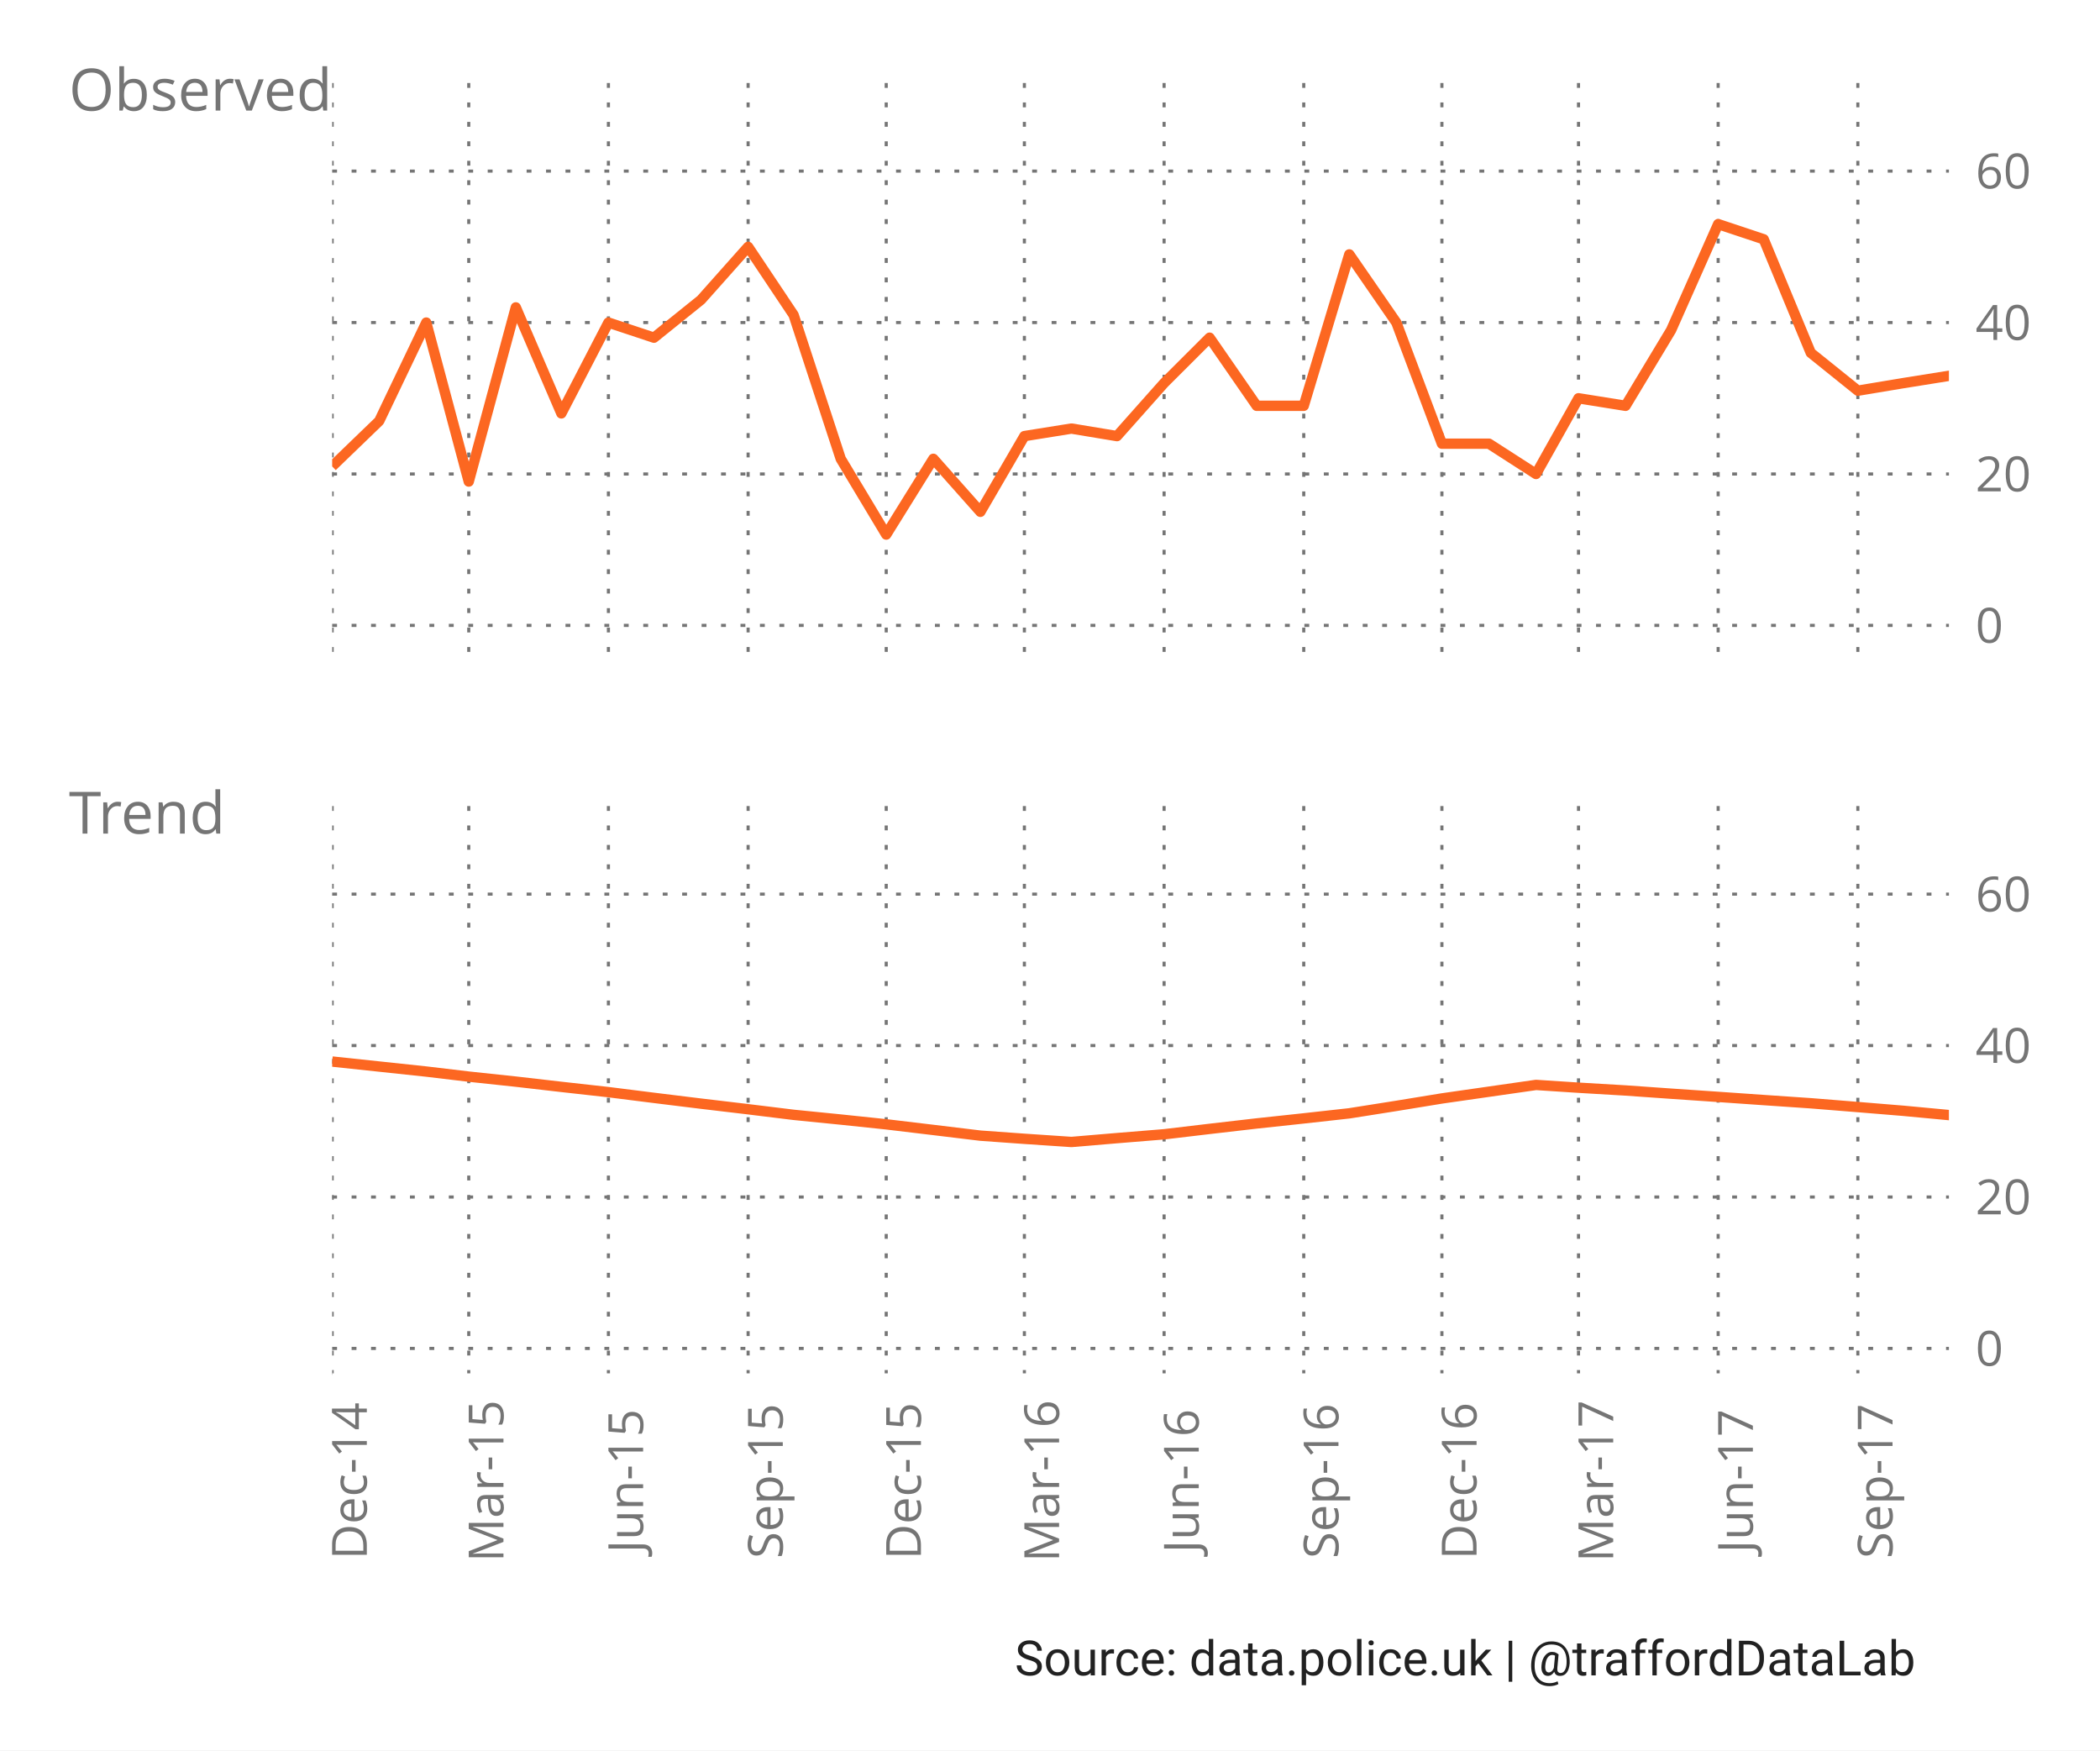
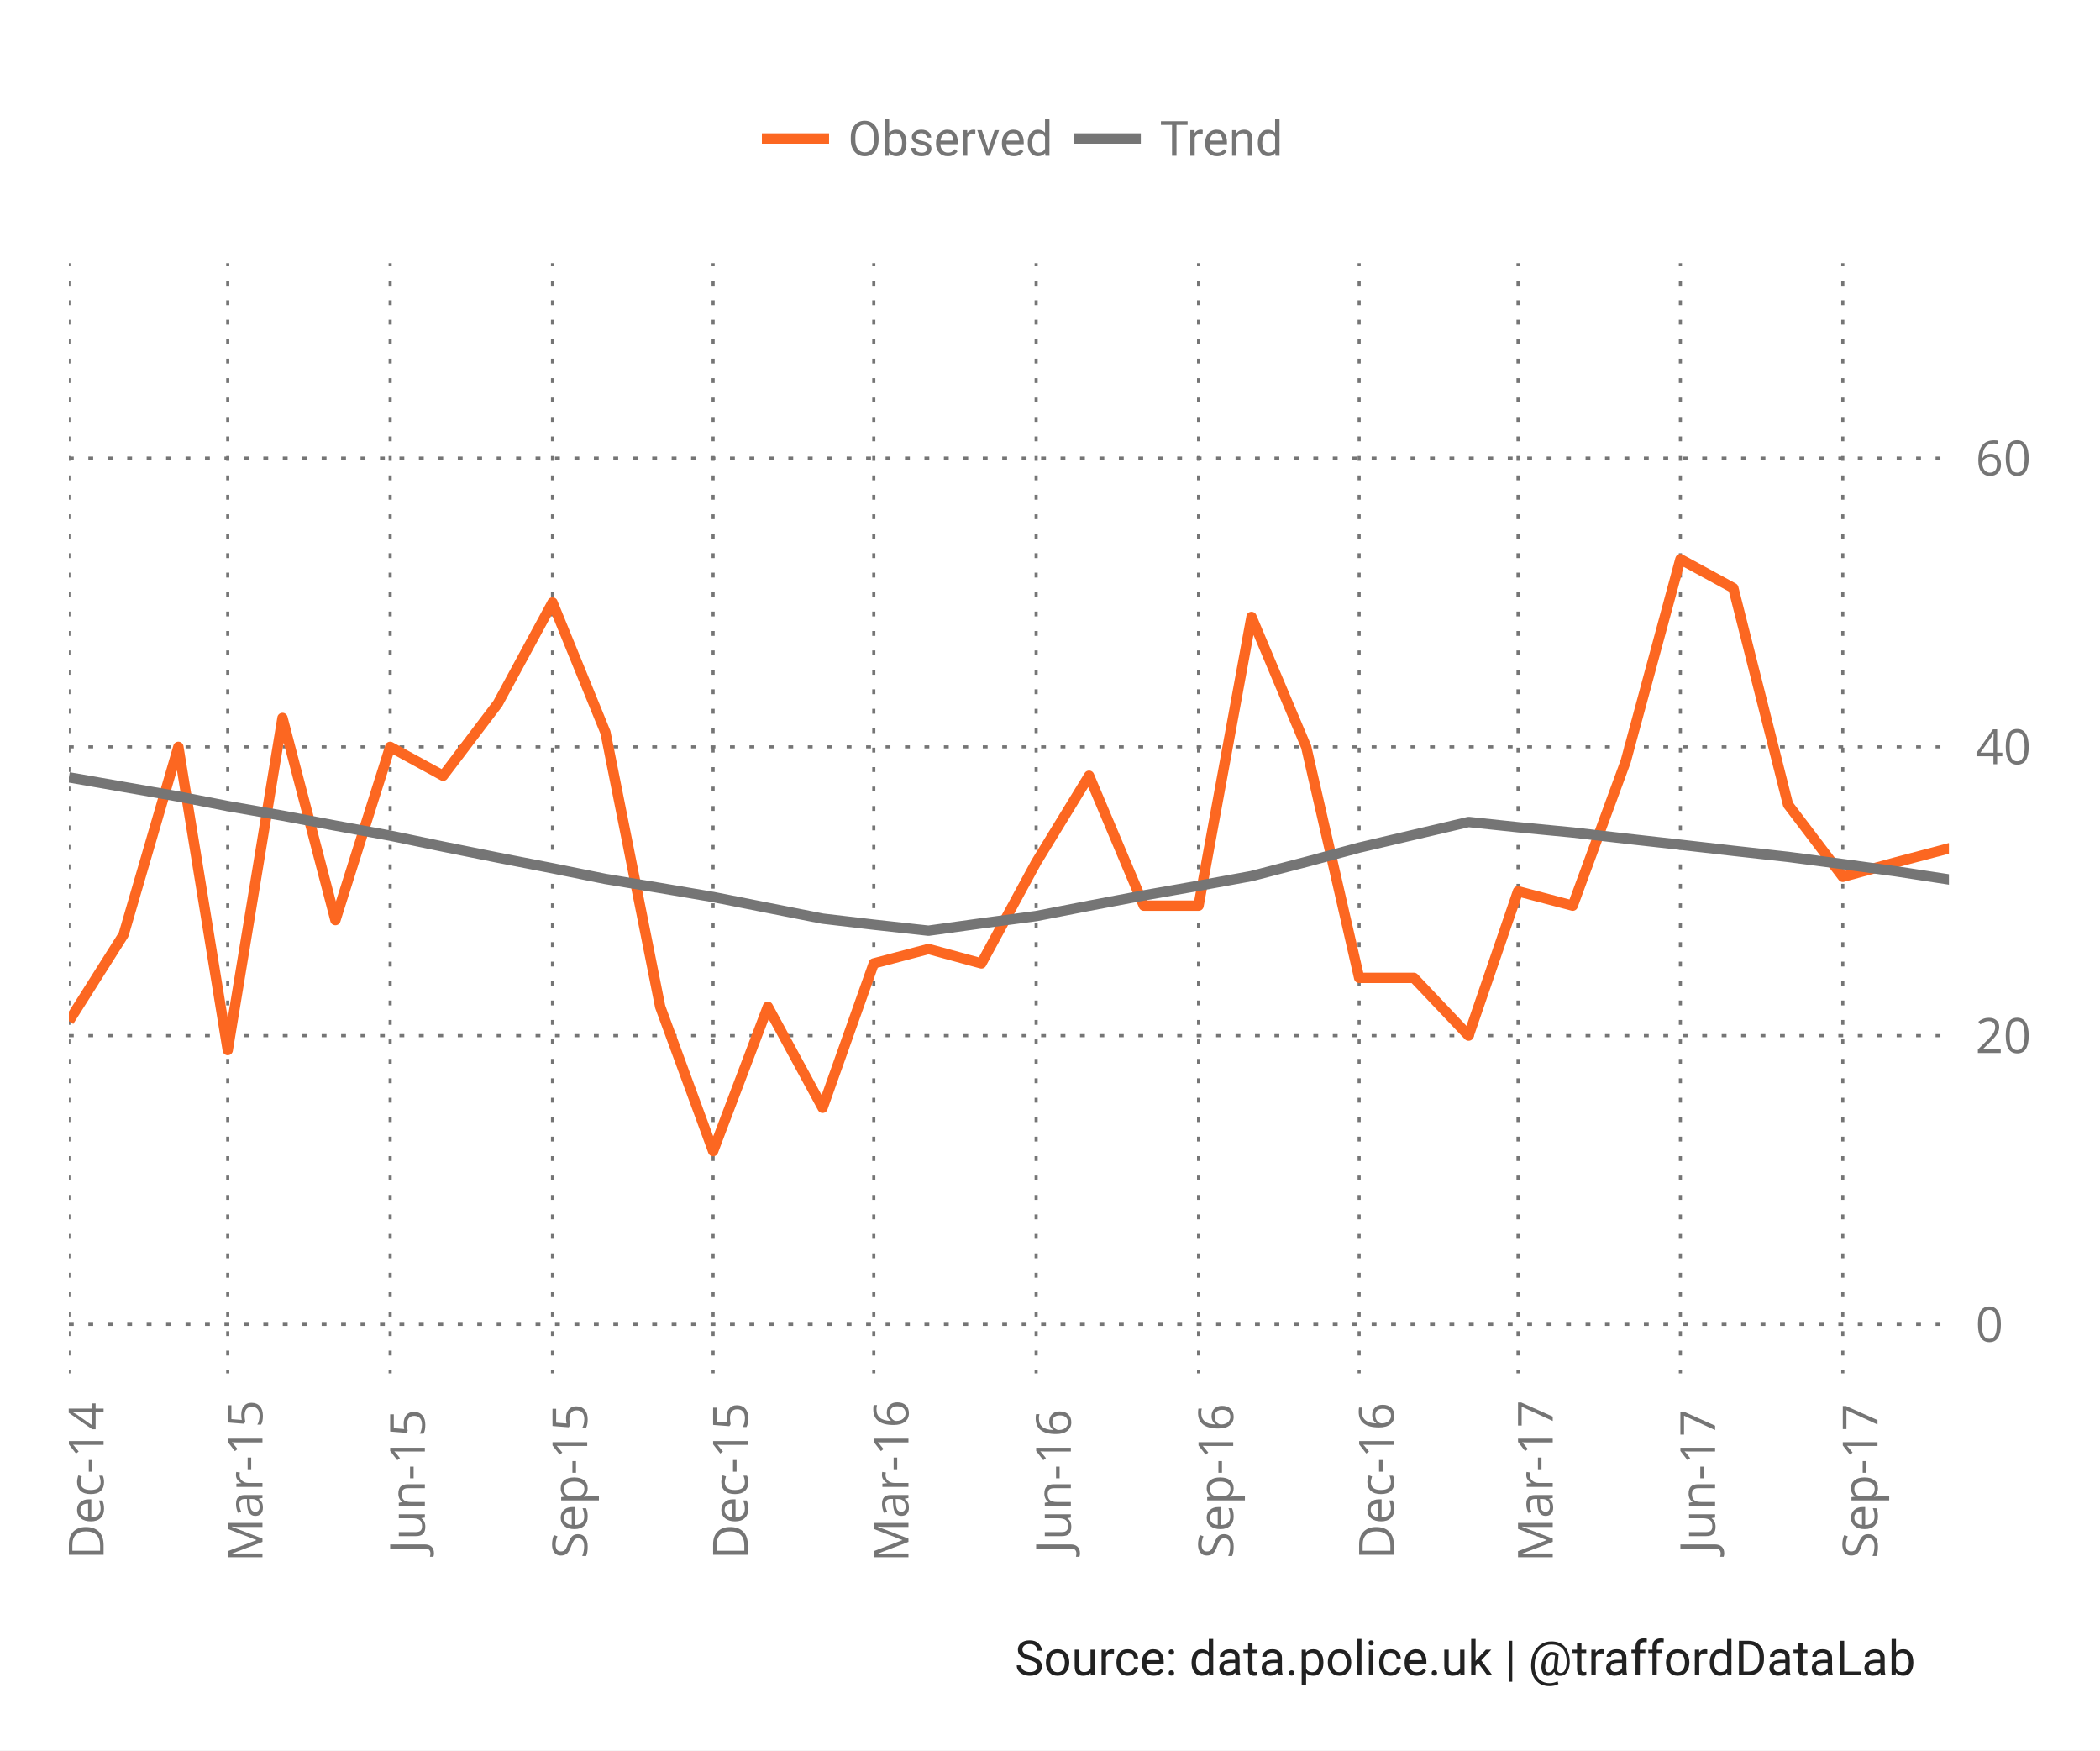
<svg xmlns="http://www.w3.org/2000/svg" viewBox="0 0 432.00 360.00">
  <defs>
    <style type="text/css">
    line, polyline, path, rect, circle {
      fill: none;
      stroke: #000000;
      stroke-linecap: round;
      stroke-linejoin: round;
      stroke-miterlimit: 10.00;
    }
  </style>
  </defs>
  <rect width="100%" height="100%" style="stroke: none; fill: #FFFFFF;" />
  <defs>
-     <clipPath id="cpNjguMzI1Nnw0MDEuMjM2fDEzNC4wN3wxNC4xNzMy">
-       <rect x="68.33" y="14.17" width="332.91" height="119.90" />
+     <clipPath id="cpMTQuMTczMnw0MDEuMjM2fDI4Mi43Njd8NTQuMTMwNA==">
+       <rect x="14.17" y="54.13" width="387.06" height="228.64" />
    </clipPath>
  </defs>
-   <polyline points="68.33,128.62 401.24,128.62 " style="stroke-width: 0.64; stroke: #757575; stroke-dasharray: 1.00,3.00; stroke-linecap: butt;" clip-path="url(#cpNjguMzI1Nnw0MDEuMjM2fDEzNC4wN3wxNC4xNzMy)" />
-   <polyline points="68.33,97.48 401.24,97.48 " style="stroke-width: 0.64; stroke: #757575; stroke-dasharray: 1.00,3.00; stroke-linecap: butt;" clip-path="url(#cpNjguMzI1Nnw0MDEuMjM2fDEzNC4wN3wxNC4xNzMy)" />
-   <polyline points="68.33,66.34 401.24,66.34 " style="stroke-width: 0.64; stroke: #757575; stroke-dasharray: 1.00,3.00; stroke-linecap: butt;" clip-path="url(#cpNjguMzI1Nnw0MDEuMjM2fDEzNC4wN3wxNC4xNzMy)" />
-   <polyline points="68.33,35.19 401.24,35.19 " style="stroke-width: 0.64; stroke: #757575; stroke-dasharray: 1.00,3.00; stroke-linecap: butt;" clip-path="url(#cpNjguMzI1Nnw0MDEuMjM2fDEzNC4wN3wxNC4xNzMy)" />
-   <polyline points="68.33,134.07 68.33,14.17 " style="stroke-width: 0.64; stroke: #757575; stroke-dasharray: 1.00,3.00; stroke-linecap: butt;" clip-path="url(#cpNjguMzI1Nnw0MDEuMjM2fDEzNC4wN3wxNC4xNzMy)" />
-   <polyline points="96.43,134.07 96.43,14.17 " style="stroke-width: 0.64; stroke: #757575; stroke-dasharray: 1.00,3.00; stroke-linecap: butt;" clip-path="url(#cpNjguMzI1Nnw0MDEuMjM2fDEzNC4wN3wxNC4xNzMy)" />
-   <polyline points="125.16,134.07 125.16,14.17 " style="stroke-width: 0.64; stroke: #757575; stroke-dasharray: 1.00,3.00; stroke-linecap: butt;" clip-path="url(#cpNjguMzI1Nnw0MDEuMjM2fDEzNC4wN3wxNC4xNzMy)" />
-   <polyline points="153.90,134.07 153.90,14.17 " style="stroke-width: 0.64; stroke: #757575; stroke-dasharray: 1.00,3.00; stroke-linecap: butt;" clip-path="url(#cpNjguMzI1Nnw0MDEuMjM2fDEzNC4wN3wxNC4xNzMy)" />
-   <polyline points="182.31,134.07 182.31,14.17 " style="stroke-width: 0.64; stroke: #757575; stroke-dasharray: 1.00,3.00; stroke-linecap: butt;" clip-path="url(#cpNjguMzI1Nnw0MDEuMjM2fDEzNC4wN3wxNC4xNzMy)" />
-   <polyline points="210.73,134.07 210.73,14.17 " style="stroke-width: 0.64; stroke: #757575; stroke-dasharray: 1.00,3.00; stroke-linecap: butt;" clip-path="url(#cpNjguMzI1Nnw0MDEuMjM2fDEzNC4wN3wxNC4xNzMy)" />
-   <polyline points="239.47,134.07 239.47,14.17 " style="stroke-width: 0.64; stroke: #757575; stroke-dasharray: 1.00,3.00; stroke-linecap: butt;" clip-path="url(#cpNjguMzI1Nnw0MDEuMjM2fDEzNC4wN3wxNC4xNzMy)" />
-   <polyline points="268.20,134.07 268.20,14.17 " style="stroke-width: 0.64; stroke: #757575; stroke-dasharray: 1.00,3.00; stroke-linecap: butt;" clip-path="url(#cpNjguMzI1Nnw0MDEuMjM2fDEzNC4wN3wxNC4xNzMy)" />
-   <polyline points="296.62,134.07 296.62,14.17 " style="stroke-width: 0.64; stroke: #757575; stroke-dasharray: 1.00,3.00; stroke-linecap: butt;" clip-path="url(#cpNjguMzI1Nnw0MDEuMjM2fDEzNC4wN3wxNC4xNzMy)" />
-   <polyline points="324.72,134.07 324.72,14.17 " style="stroke-width: 0.64; stroke: #757575; stroke-dasharray: 1.00,3.00; stroke-linecap: butt;" clip-path="url(#cpNjguMzI1Nnw0MDEuMjM2fDEzNC4wN3wxNC4xNzMy)" />
-   <polyline points="353.45,134.07 353.45,14.17 " style="stroke-width: 0.64; stroke: #757575; stroke-dasharray: 1.00,3.00; stroke-linecap: butt;" clip-path="url(#cpNjguMzI1Nnw0MDEuMjM2fDEzNC4wN3wxNC4xNzMy)" />
-   <polyline points="382.19,134.07 382.19,14.17 " style="stroke-width: 0.64; stroke: #757575; stroke-dasharray: 1.00,3.00; stroke-linecap: butt;" clip-path="url(#cpNjguMzI1Nnw0MDEuMjM2fDEzNC4wN3wxNC4xNzMy)" />
-   <polyline points="68.33,95.92 78.01,86.58 87.69,66.34 96.43,99.04 106.11,63.22 115.48,85.02 125.16,66.34 134.53,69.45 144.21,61.66 153.90,50.77 163.26,64.78 172.95,94.36 182.31,109.94 192.00,94.36 201.68,105.26 210.73,89.69 220.41,88.14 229.78,89.69 239.47,78.79 248.83,69.45 258.52,83.46 268.20,83.46 277.57,52.32 287.25,66.34 296.62,91.25 306.30,91.25 315.98,97.48 324.72,81.91 334.40,83.46 343.77,67.89 353.45,46.09 362.82,49.21 372.50,72.56 382.19,80.35 391.55,78.79 401.24,77.24 " style="stroke-width: 2.13; stroke: #FC6721; stroke-linecap: butt;" clip-path="url(#cpNjguMzI1Nnw0MDEuMjM2fDEzNC4wN3wxNC4xNzMy)" />
+   <polyline points="14.17,272.37 401.24,272.37 " style="stroke-width: 0.64; stroke: #757575; stroke-dasharray: 1.00,3.00; stroke-linecap: butt;" clip-path="url(#cpMTQuMTczMnw0MDEuMjM2fDI4Mi43Njd8NTQuMTMwNA==)" />
+   <polyline points="14.17,212.99 401.24,212.99 " style="stroke-width: 0.64; stroke: #757575; stroke-dasharray: 1.00,3.00; stroke-linecap: butt;" clip-path="url(#cpMTQuMTczMnw0MDEuMjM2fDI4Mi43Njd8NTQuMTMwNA==)" />
+   <polyline points="14.17,153.60 401.24,153.60 " style="stroke-width: 0.64; stroke: #757575; stroke-dasharray: 1.00,3.00; stroke-linecap: butt;" clip-path="url(#cpMTQuMTczMnw0MDEuMjM2fDI4Mi43Njd8NTQuMTMwNA==)" />
+   <polyline points="14.17,94.22 401.24,94.22 " style="stroke-width: 0.64; stroke: #757575; stroke-dasharray: 1.00,3.00; stroke-linecap: butt;" clip-path="url(#cpMTQuMTczMnw0MDEuMjM2fDI4Mi43Njd8NTQuMTMwNA==)" />
+   <polyline points="14.17,282.77 14.17,54.13 " style="stroke-width: 0.64; stroke: #757575; stroke-dasharray: 1.00,3.00; stroke-linecap: butt;" clip-path="url(#cpMTQuMTczMnw0MDEuMjM2fDI4Mi43Njd8NTQuMTMwNA==)" />
+   <polyline points="46.85,282.77 46.85,54.13 " style="stroke-width: 0.64; stroke: #757575; stroke-dasharray: 1.00,3.00; stroke-linecap: butt;" clip-path="url(#cpMTQuMTczMnw0MDEuMjM2fDI4Mi43Njd8NTQuMTMwNA==)" />
+   <polyline points="80.26,282.77 80.26,54.13 " style="stroke-width: 0.64; stroke: #757575; stroke-dasharray: 1.00,3.00; stroke-linecap: butt;" clip-path="url(#cpMTQuMTczMnw0MDEuMjM2fDI4Mi43Njd8NTQuMTMwNA==)" />
+   <polyline points="113.66,282.77 113.66,54.13 " style="stroke-width: 0.64; stroke: #757575; stroke-dasharray: 1.00,3.00; stroke-linecap: butt;" clip-path="url(#cpMTQuMTczMnw0MDEuMjM2fDI4Mi43Njd8NTQuMTMwNA==)" />
+   <polyline points="146.70,282.77 146.70,54.13 " style="stroke-width: 0.64; stroke: #757575; stroke-dasharray: 1.00,3.00; stroke-linecap: butt;" clip-path="url(#cpMTQuMTczMnw0MDEuMjM2fDI4Mi43Njd8NTQuMTMwNA==)" />
+   <polyline points="179.75,282.77 179.75,54.13 " style="stroke-width: 0.64; stroke: #757575; stroke-dasharray: 1.00,3.00; stroke-linecap: butt;" clip-path="url(#cpMTQuMTczMnw0MDEuMjM2fDI4Mi43Njd8NTQuMTMwNA==)" />
+   <polyline points="213.15,282.77 213.15,54.13 " style="stroke-width: 0.64; stroke: #757575; stroke-dasharray: 1.00,3.00; stroke-linecap: butt;" clip-path="url(#cpMTQuMTczMnw0MDEuMjM2fDI4Mi43Njd8NTQuMTMwNA==)" />
+   <polyline points="246.56,282.77 246.56,54.13 " style="stroke-width: 0.64; stroke: #757575; stroke-dasharray: 1.00,3.00; stroke-linecap: butt;" clip-path="url(#cpMTQuMTczMnw0MDEuMjM2fDI4Mi43Njd8NTQuMTMwNA==)" />
+   <polyline points="279.60,282.77 279.60,54.13 " style="stroke-width: 0.64; stroke: #757575; stroke-dasharray: 1.00,3.00; stroke-linecap: butt;" clip-path="url(#cpMTQuMTczMnw0MDEuMjM2fDI4Mi43Njd8NTQuMTMwNA==)" />
+   <polyline points="312.28,282.77 312.28,54.13 " style="stroke-width: 0.64; stroke: #757575; stroke-dasharray: 1.00,3.00; stroke-linecap: butt;" clip-path="url(#cpMTQuMTczMnw0MDEuMjM2fDI4Mi43Njd8NTQuMTMwNA==)" />
+   <polyline points="345.68,282.77 345.68,54.13 " style="stroke-width: 0.64; stroke: #757575; stroke-dasharray: 1.00,3.00; stroke-linecap: butt;" clip-path="url(#cpMTQuMTczMnw0MDEuMjM2fDI4Mi43Njd8NTQuMTMwNA==)" />
+   <polyline points="379.09,282.77 379.09,54.13 " style="stroke-width: 0.64; stroke: #757575; stroke-dasharray: 1.00,3.00; stroke-linecap: butt;" clip-path="url(#cpMTQuMTczMnw0MDEuMjM2fDI4Mi43Njd8NTQuMTMwNA==)" />
+   <polyline points="14.17,210.02 25.43,192.20 36.69,153.60 46.85,215.96 58.11,147.66 69.00,189.23 80.26,153.60 91.15,159.54 102.41,144.69 113.66,123.91 124.55,150.63 135.81,207.05 146.70,236.74 157.96,207.05 169.22,227.83 179.75,198.14 191.00,195.17 201.89,198.14 213.15,177.36 224.04,159.54 235.30,186.26 246.56,186.26 257.45,126.88 268.70,153.60 279.60,201.11 290.85,201.11 302.11,212.99 312.28,183.30 323.53,186.26 334.43,156.57 345.68,115.00 356.57,120.94 367.83,165.48 379.09,180.33 389.98,177.36 401.24,174.39 " style="stroke-width: 2.13; stroke: #FC6721; stroke-linecap: butt;" clip-path="url(#cpMTQuMTczMnw0MDEuMjM2fDI4Mi43Njd8NTQuMTMwNA==)" />
+   <polyline points="14.17,159.87 25.43,161.84 36.69,163.81 46.85,165.78 58.11,167.75 69.00,169.80 80.26,171.86 91.15,174.12 102.41,176.38 113.66,178.57 124.55,180.77 135.81,182.63 146.70,184.48 157.96,186.71 169.22,188.93 179.75,190.17 191.00,191.41 201.89,189.90 213.15,188.40 224.04,186.28 235.30,184.15 246.56,182.17 257.45,180.18 268.70,177.26 279.60,174.33 290.85,171.69 302.11,169.05 312.28,170.13 323.53,171.21 334.43,172.47 345.68,173.73 356.57,174.98 367.83,176.23 379.09,177.71 389.98,179.19 401.24,180.92 " style="stroke-width: 2.13; stroke: #757575; stroke-linecap: butt;" clip-path="url(#cpMTQuMTczMnw0MDEuMjM2fDI4Mi43Njd8NTQuMTMwNA==)" />
  <defs>
    <clipPath id="cpMHw0MzJ8MzYwfDA=">
      <rect x="0.00" y="0.00" width="432.00" height="360.00" />
    </clipPath>
  </defs>
-   <defs>
-     <clipPath id="cpNjguMzI1Nnw0MDEuMjM2fDI4Mi43Njd8MTYyLjg3">
-       <rect x="68.33" y="162.87" width="332.91" height="119.90" />
-     </clipPath>
-   </defs>
-   <polyline points="68.33,277.32 401.24,277.32 " style="stroke-width: 0.64; stroke: #757575; stroke-dasharray: 1.00,3.00; stroke-linecap: butt;" clip-path="url(#cpNjguMzI1Nnw0MDEuMjM2fDI4Mi43Njd8MTYyLjg3)" />
-   <polyline points="68.33,246.18 401.24,246.18 " style="stroke-width: 0.64; stroke: #757575; stroke-dasharray: 1.00,3.00; stroke-linecap: butt;" clip-path="url(#cpNjguMzI1Nnw0MDEuMjM2fDI4Mi43Njd8MTYyLjg3)" />
-   <polyline points="68.33,215.03 401.24,215.03 " style="stroke-width: 0.64; stroke: #757575; stroke-dasharray: 1.00,3.00; stroke-linecap: butt;" clip-path="url(#cpNjguMzI1Nnw0MDEuMjM2fDI4Mi43Njd8MTYyLjg3)" />
-   <polyline points="68.33,183.89 401.24,183.89 " style="stroke-width: 0.64; stroke: #757575; stroke-dasharray: 1.00,3.00; stroke-linecap: butt;" clip-path="url(#cpNjguMzI1Nnw0MDEuMjM2fDI4Mi43Njd8MTYyLjg3)" />
-   <polyline points="68.33,282.77 68.33,162.87 " style="stroke-width: 0.64; stroke: #757575; stroke-dasharray: 1.00,3.00; stroke-linecap: butt;" clip-path="url(#cpNjguMzI1Nnw0MDEuMjM2fDI4Mi43Njd8MTYyLjg3)" />
-   <polyline points="96.43,282.77 96.43,162.87 " style="stroke-width: 0.64; stroke: #757575; stroke-dasharray: 1.00,3.00; stroke-linecap: butt;" clip-path="url(#cpNjguMzI1Nnw0MDEuMjM2fDI4Mi43Njd8MTYyLjg3)" />
-   <polyline points="125.16,282.77 125.16,162.87 " style="stroke-width: 0.64; stroke: #757575; stroke-dasharray: 1.00,3.00; stroke-linecap: butt;" clip-path="url(#cpNjguMzI1Nnw0MDEuMjM2fDI4Mi43Njd8MTYyLjg3)" />
-   <polyline points="153.90,282.77 153.90,162.87 " style="stroke-width: 0.64; stroke: #757575; stroke-dasharray: 1.00,3.00; stroke-linecap: butt;" clip-path="url(#cpNjguMzI1Nnw0MDEuMjM2fDI4Mi43Njd8MTYyLjg3)" />
-   <polyline points="182.31,282.77 182.31,162.87 " style="stroke-width: 0.64; stroke: #757575; stroke-dasharray: 1.00,3.00; stroke-linecap: butt;" clip-path="url(#cpNjguMzI1Nnw0MDEuMjM2fDI4Mi43Njd8MTYyLjg3)" />
-   <polyline points="210.73,282.77 210.73,162.87 " style="stroke-width: 0.64; stroke: #757575; stroke-dasharray: 1.00,3.00; stroke-linecap: butt;" clip-path="url(#cpNjguMzI1Nnw0MDEuMjM2fDI4Mi43Njd8MTYyLjg3)" />
-   <polyline points="239.47,282.77 239.47,162.87 " style="stroke-width: 0.64; stroke: #757575; stroke-dasharray: 1.00,3.00; stroke-linecap: butt;" clip-path="url(#cpNjguMzI1Nnw0MDEuMjM2fDI4Mi43Njd8MTYyLjg3)" />
-   <polyline points="268.20,282.77 268.20,162.87 " style="stroke-width: 0.64; stroke: #757575; stroke-dasharray: 1.00,3.00; stroke-linecap: butt;" clip-path="url(#cpNjguMzI1Nnw0MDEuMjM2fDI4Mi43Njd8MTYyLjg3)" />
-   <polyline points="296.62,282.77 296.62,162.87 " style="stroke-width: 0.64; stroke: #757575; stroke-dasharray: 1.00,3.00; stroke-linecap: butt;" clip-path="url(#cpNjguMzI1Nnw0MDEuMjM2fDI4Mi43Njd8MTYyLjg3)" />
-   <polyline points="324.72,282.77 324.72,162.87 " style="stroke-width: 0.64; stroke: #757575; stroke-dasharray: 1.00,3.00; stroke-linecap: butt;" clip-path="url(#cpNjguMzI1Nnw0MDEuMjM2fDI4Mi43Njd8MTYyLjg3)" />
-   <polyline points="353.45,282.77 353.45,162.87 " style="stroke-width: 0.64; stroke: #757575; stroke-dasharray: 1.00,3.00; stroke-linecap: butt;" clip-path="url(#cpNjguMzI1Nnw0MDEuMjM2fDI4Mi43Njd8MTYyLjg3)" />
-   <polyline points="382.19,282.77 382.19,162.87 " style="stroke-width: 0.64; stroke: #757575; stroke-dasharray: 1.00,3.00; stroke-linecap: butt;" clip-path="url(#cpNjguMzI1Nnw0MDEuMjM2fDI4Mi43Njd8MTYyLjg3)" />
-   <polyline points="68.33,218.32 78.01,219.35 87.69,220.38 96.43,221.42 106.11,222.45 115.48,223.53 125.16,224.61 134.53,225.79 144.21,226.98 153.90,228.13 163.26,229.28 172.95,230.25 182.31,231.23 192.00,232.39 201.68,233.56 210.73,234.21 220.41,234.86 229.78,234.07 239.47,233.28 248.83,232.17 258.52,231.05 268.20,230.01 277.57,228.97 287.25,227.44 296.62,225.91 306.30,224.52 315.98,223.13 324.72,223.70 334.40,224.27 343.77,224.93 353.45,225.59 362.82,226.24 372.50,226.90 382.19,227.68 391.55,228.45 401.24,229.36 " style="stroke-width: 2.13; stroke: #FC6721; stroke-linecap: butt;" clip-path="url(#cpNjguMzI1Nnw0MDEuMjM2fDI4Mi43Njd8MTYyLjg3)" />
-   <defs>
-     <clipPath id="cpMHw0MzJ8MzYwfDA=">
-       <rect x="0.00" y="0.00" width="432.00" height="360.00" />
-     </clipPath>
-   </defs>
-   <defs>
-     <clipPath id="cpMTQuMTczMnw2OC4zMjU2fDEzNC4wN3wxNC4xNzMy">
-       <rect x="14.17" y="14.17" width="54.15" height="119.90" />
-     </clipPath>
-   </defs>
-   <defs>
-     <clipPath id="cpMHw0MzJ8MzYwfDA=">
-       <rect x="0.00" y="0.00" width="432.00" height="360.00" />
-     </clipPath>
-   </defs>
-   <rect x="14.17" y="14.17" width="54.15" height="119.90" style="stroke-width: 1.12; stroke: none;" clip-path="url(#cpMHw0MzJ8MzYwfDA=)" />
+   <polyline points="401.24,282.77 401.24,54.13 " style="stroke-width: 0.64; stroke: #FFFFFF; stroke-linecap: butt;" clip-path="url(#cpMHw0MzJ8MzYwfDA=)" />
  <g clip-path="url(#cpMHw0MzJ8MzYwfDA=)">
-     <text x="14.17" y="22.74" style="font-size: 12.00px; fill: #757575; font-family: Open Sans;" textLength="54.15px" lengthAdjust="spacingAndGlyphs">Observed</text>
-   </g>
-   <defs>
-     <clipPath id="cpMTQuMTczMnw2OC4zMjU2fDEzNC4wN3wxNC4xNzMy">
-       <rect x="14.17" y="14.17" width="54.15" height="119.90" />
-     </clipPath>
-   </defs>
-   <defs>
-     <clipPath id="cpMHw0MzJ8MzYwfDA=">
-       <rect x="0.00" y="0.00" width="432.00" height="360.00" />
-     </clipPath>
-   </defs>
-   <defs>
-     <clipPath id="cpMTQuMTczMnw2OC4zMjU2fDI4Mi43Njd8MTYyLjg3">
-       <rect x="14.17" y="162.87" width="54.15" height="119.90" />
-     </clipPath>
-   </defs>
-   <defs>
-     <clipPath id="cpMHw0MzJ8MzYwfDA=">
-       <rect x="0.00" y="0.00" width="432.00" height="360.00" />
-     </clipPath>
-   </defs>
-   <rect x="14.17" y="162.87" width="54.15" height="119.90" style="stroke-width: 1.12; stroke: none;" clip-path="url(#cpMHw0MzJ8MzYwfDA=)" />
-   <g clip-path="url(#cpMHw0MzJ8MzYwfDA=)">
-     <text x="14.17" y="171.44" style="font-size: 12.00px; fill: #757575; font-family: Open Sans;" textLength="32.99px" lengthAdjust="spacingAndGlyphs">Trend</text>
-   </g>
-   <defs>
-     <clipPath id="cpMTQuMTczMnw2OC4zMjU2fDI4Mi43Njd8MTYyLjg3">
-       <rect x="14.17" y="162.87" width="54.15" height="119.90" />
-     </clipPath>
-   </defs>
-   <defs>
-     <clipPath id="cpMHw0MzJ8MzYwfDA=">
-       <rect x="0.00" y="0.00" width="432.00" height="360.00" />
-     </clipPath>
-   </defs>
-   <polyline points="68.33,282.77 401.24,282.77 " style="stroke-width: 0.64; stroke: #FFFFFF; stroke-linecap: butt;" clip-path="url(#cpMHw0MzJ8MzYwfDA=)" />
-   <g clip-path="url(#cpMHw0MzJ8MzYwfDA=)">
-     <text transform="translate(75.46,320.74) rotate(-90)" style="font-size: 10.00px; fill: #757575; font-family: Open Sans;" textLength="32.31px" lengthAdjust="spacingAndGlyphs">Dec-14</text>
+     <text x="406.39" y="275.94" style="font-size: 10.00px; fill: #757575; font-family: Open Sans;" textLength="5.72px" lengthAdjust="spacingAndGlyphs">0</text>
  </g>
  <g clip-path="url(#cpMHw0MzJ8MzYwfDA=)">
-     <text transform="translate(103.57,321.25) rotate(-90)" style="font-size: 10.00px; fill: #757575; font-family: Open Sans;" textLength="33.33px" lengthAdjust="spacingAndGlyphs">Mar-15</text>
+     <text x="406.39" y="216.56" style="font-size: 10.00px; fill: #757575; font-family: Open Sans;" textLength="11.44px" lengthAdjust="spacingAndGlyphs">20</text>
  </g>
  <g clip-path="url(#cpMHw0MzJ8MzYwfDA=)">
-     <text transform="translate(132.30,319.39) rotate(-90)" style="font-size: 10.00px; fill: #757575; font-family: Open Sans;" textLength="29.60px" lengthAdjust="spacingAndGlyphs">Jun-15</text>
+     <text x="406.39" y="157.17" style="font-size: 10.00px; fill: #757575; font-family: Open Sans;" textLength="11.44px" lengthAdjust="spacingAndGlyphs">40</text>
  </g>
  <g clip-path="url(#cpMHw0MzJ8MzYwfDA=)">
-     <text transform="translate(161.03,320.53) rotate(-90)" style="font-size: 10.00px; fill: #757575; font-family: Open Sans;" textLength="31.88px" lengthAdjust="spacingAndGlyphs">Sep-15</text>
+     <text x="406.39" y="97.79" style="font-size: 10.00px; fill: #757575; font-family: Open Sans;" textLength="11.44px" lengthAdjust="spacingAndGlyphs">60</text>
+   </g>
+   <polyline points="14.17,282.77 401.24,282.77 " style="stroke-width: 0.64; stroke: #FFFFFF; stroke-linecap: butt;" clip-path="url(#cpMHw0MzJ8MzYwfDA=)" />
+   <g clip-path="url(#cpMHw0MzJ8MzYwfDA=)">
+     <text transform="translate(21.31,320.74) rotate(-90)" style="font-size: 10.00px; fill: #757575; font-family: Open Sans;" textLength="32.31px" lengthAdjust="spacingAndGlyphs">Dec-14</text>
  </g>
  <g clip-path="url(#cpMHw0MzJ8MzYwfDA=)">
-     <text transform="translate(189.45,320.74) rotate(-90)" style="font-size: 10.00px; fill: #757575; font-family: Open Sans;" textLength="32.31px" lengthAdjust="spacingAndGlyphs">Dec-15</text>
+     <text transform="translate(53.99,321.25) rotate(-90)" style="font-size: 10.00px; fill: #757575; font-family: Open Sans;" textLength="33.33px" lengthAdjust="spacingAndGlyphs">Mar-15</text>
  </g>
  <g clip-path="url(#cpMHw0MzJ8MzYwfDA=)">
-     <text transform="translate(217.87,321.25) rotate(-90)" style="font-size: 10.00px; fill: #757575; font-family: Open Sans;" textLength="33.33px" lengthAdjust="spacingAndGlyphs">Mar-16</text>
+     <text transform="translate(87.40,319.39) rotate(-90)" style="font-size: 10.00px; fill: #757575; font-family: Open Sans;" textLength="29.60px" lengthAdjust="spacingAndGlyphs">Jun-15</text>
  </g>
  <g clip-path="url(#cpMHw0MzJ8MzYwfDA=)">
-     <text transform="translate(246.60,319.39) rotate(-90)" style="font-size: 10.00px; fill: #757575; font-family: Open Sans;" textLength="29.60px" lengthAdjust="spacingAndGlyphs">Jun-16</text>
+     <text transform="translate(120.80,320.53) rotate(-90)" style="font-size: 10.00px; fill: #757575; font-family: Open Sans;" textLength="31.88px" lengthAdjust="spacingAndGlyphs">Sep-15</text>
  </g>
  <g clip-path="url(#cpMHw0MzJ8MzYwfDA=)">
-     <text transform="translate(275.34,320.53) rotate(-90)" style="font-size: 10.00px; fill: #757575; font-family: Open Sans;" textLength="31.88px" lengthAdjust="spacingAndGlyphs">Sep-16</text>
+     <text transform="translate(153.84,320.74) rotate(-90)" style="font-size: 10.00px; fill: #757575; font-family: Open Sans;" textLength="32.31px" lengthAdjust="spacingAndGlyphs">Dec-15</text>
  </g>
  <g clip-path="url(#cpMHw0MzJ8MzYwfDA=)">
-     <text transform="translate(303.75,320.74) rotate(-90)" style="font-size: 10.00px; fill: #757575; font-family: Open Sans;" textLength="32.31px" lengthAdjust="spacingAndGlyphs">Dec-16</text>
+     <text transform="translate(186.88,321.25) rotate(-90)" style="font-size: 10.00px; fill: #757575; font-family: Open Sans;" textLength="33.33px" lengthAdjust="spacingAndGlyphs">Mar-16</text>
  </g>
  <g clip-path="url(#cpMHw0MzJ8MzYwfDA=)">
-     <text transform="translate(331.86,321.25) rotate(-90)" style="font-size: 10.00px; fill: #757575; font-family: Open Sans;" textLength="33.33px" lengthAdjust="spacingAndGlyphs">Mar-17</text>
+     <text transform="translate(220.29,319.39) rotate(-90)" style="font-size: 10.00px; fill: #757575; font-family: Open Sans;" textLength="29.60px" lengthAdjust="spacingAndGlyphs">Jun-16</text>
  </g>
  <g clip-path="url(#cpMHw0MzJ8MzYwfDA=)">
-     <text transform="translate(360.59,319.39) rotate(-90)" style="font-size: 10.00px; fill: #757575; font-family: Open Sans;" textLength="29.60px" lengthAdjust="spacingAndGlyphs">Jun-17</text>
+     <text transform="translate(253.69,320.53) rotate(-90)" style="font-size: 10.00px; fill: #757575; font-family: Open Sans;" textLength="31.88px" lengthAdjust="spacingAndGlyphs">Sep-16</text>
  </g>
  <g clip-path="url(#cpMHw0MzJ8MzYwfDA=)">
-     <text transform="translate(389.32,320.53) rotate(-90)" style="font-size: 10.00px; fill: #757575; font-family: Open Sans;" textLength="31.88px" lengthAdjust="spacingAndGlyphs">Sep-17</text>
-   </g>
-   <polyline points="401.24,134.07 401.24,14.17 " style="stroke-width: 0.64; stroke: #FFFFFF; stroke-linecap: butt;" clip-path="url(#cpMHw0MzJ8MzYwfDA=)" />
-   <g clip-path="url(#cpMHw0MzJ8MzYwfDA=)">
-     <text x="406.39" y="132.19" style="font-size: 10.00px; fill: #757575; font-family: Open Sans;" textLength="5.72px" lengthAdjust="spacingAndGlyphs">0</text>
+     <text transform="translate(286.74,320.74) rotate(-90)" style="font-size: 10.00px; fill: #757575; font-family: Open Sans;" textLength="32.31px" lengthAdjust="spacingAndGlyphs">Dec-16</text>
  </g>
  <g clip-path="url(#cpMHw0MzJ8MzYwfDA=)">
-     <text x="406.39" y="101.05" style="font-size: 10.00px; fill: #757575; font-family: Open Sans;" textLength="11.44px" lengthAdjust="spacingAndGlyphs">20</text>
+     <text transform="translate(319.42,321.25) rotate(-90)" style="font-size: 10.00px; fill: #757575; font-family: Open Sans;" textLength="33.33px" lengthAdjust="spacingAndGlyphs">Mar-17</text>
  </g>
  <g clip-path="url(#cpMHw0MzJ8MzYwfDA=)">
-     <text x="406.39" y="69.91" style="font-size: 10.00px; fill: #757575; font-family: Open Sans;" textLength="11.44px" lengthAdjust="spacingAndGlyphs">40</text>
+     <text transform="translate(352.82,319.39) rotate(-90)" style="font-size: 10.00px; fill: #757575; font-family: Open Sans;" textLength="29.60px" lengthAdjust="spacingAndGlyphs">Jun-17</text>
  </g>
  <g clip-path="url(#cpMHw0MzJ8MzYwfDA=)">
-     <text x="406.39" y="38.76" style="font-size: 10.00px; fill: #757575; font-family: Open Sans;" textLength="11.44px" lengthAdjust="spacingAndGlyphs">60</text>
+     <text transform="translate(386.23,320.53) rotate(-90)" style="font-size: 10.00px; fill: #757575; font-family: Open Sans;" textLength="31.88px" lengthAdjust="spacingAndGlyphs">Sep-17</text>
  </g>
-   <polyline points="401.24,282.77 401.24,162.87 " style="stroke-width: 0.64; stroke: #FFFFFF; stroke-linecap: butt;" clip-path="url(#cpMHw0MzJ8MzYwfDA=)" />
+   <rect x="145.01" y="14.17" width="125.39" height="28.62" style="stroke-width: 1.12; stroke: none;" clip-path="url(#cpMHw0MzJ8MzYwfDA=)" />
+   <rect x="155.00" y="19.84" width="17.28" height="17.28" style="stroke-width: 1.12; stroke: none;" clip-path="url(#cpMHw0MzJ8MzYwfDA=)" />
+   <line x1="156.73" y1="28.48" x2="170.55" y2="28.48" style="stroke-width: 2.13; stroke: #FC6721; stroke-linecap: butt;" clip-path="url(#cpMHw0MzJ8MzYwfDA=)" />
+   <rect x="219.13" y="19.84" width="17.28" height="17.28" style="stroke-width: 1.12; stroke: none;" clip-path="url(#cpMHw0MzJ8MzYwfDA=)" />
+   <line x1="220.86" y1="28.48" x2="234.68" y2="28.48" style="stroke-width: 2.13; stroke: #757575; stroke-linecap: butt;" clip-path="url(#cpMHw0MzJ8MzYwfDA=)" />
  <g clip-path="url(#cpMHw0MzJ8MzYwfDA=)">
-     <text x="406.39" y="280.89" style="font-size: 10.00px; fill: #757575; font-family: Open Sans;" textLength="5.72px" lengthAdjust="spacingAndGlyphs">0</text>
+     <text x="174.44" y="32.04" style="font-size: 10.00px; fill: #757575; font-family: Roboto;" textLength="42.53px" lengthAdjust="spacingAndGlyphs">Observed</text>
  </g>
  <g clip-path="url(#cpMHw0MzJ8MzYwfDA=)">
-     <text x="406.39" y="249.74" style="font-size: 10.00px; fill: #757575; font-family: Open Sans;" textLength="11.44px" lengthAdjust="spacingAndGlyphs">20</text>
-   </g>
-   <g clip-path="url(#cpMHw0MzJ8MzYwfDA=)">
-     <text x="406.39" y="218.60" style="font-size: 10.00px; fill: #757575; font-family: Open Sans;" textLength="11.44px" lengthAdjust="spacingAndGlyphs">40</text>
-   </g>
-   <g clip-path="url(#cpMHw0MzJ8MzYwfDA=)">
-     <text x="406.39" y="187.46" style="font-size: 10.00px; fill: #757575; font-family: Open Sans;" textLength="11.44px" lengthAdjust="spacingAndGlyphs">60</text>
+     <text x="238.57" y="32.04" style="font-size: 10.00px; fill: #757575; font-family: Roboto;" textLength="26.16px" lengthAdjust="spacingAndGlyphs">Trend</text>
  </g>
  <g clip-path="url(#cpMHw0MzJ8MzYwfDA=)">
    <text x="208.77" y="344.56" style="font-size: 10.00px; fill: #212121; font-family: Roboto;" textLength="192.47px" lengthAdjust="spacingAndGlyphs">Source: data.police.uk  |  @traffordDataLab</text>
  </g>
</svg>
